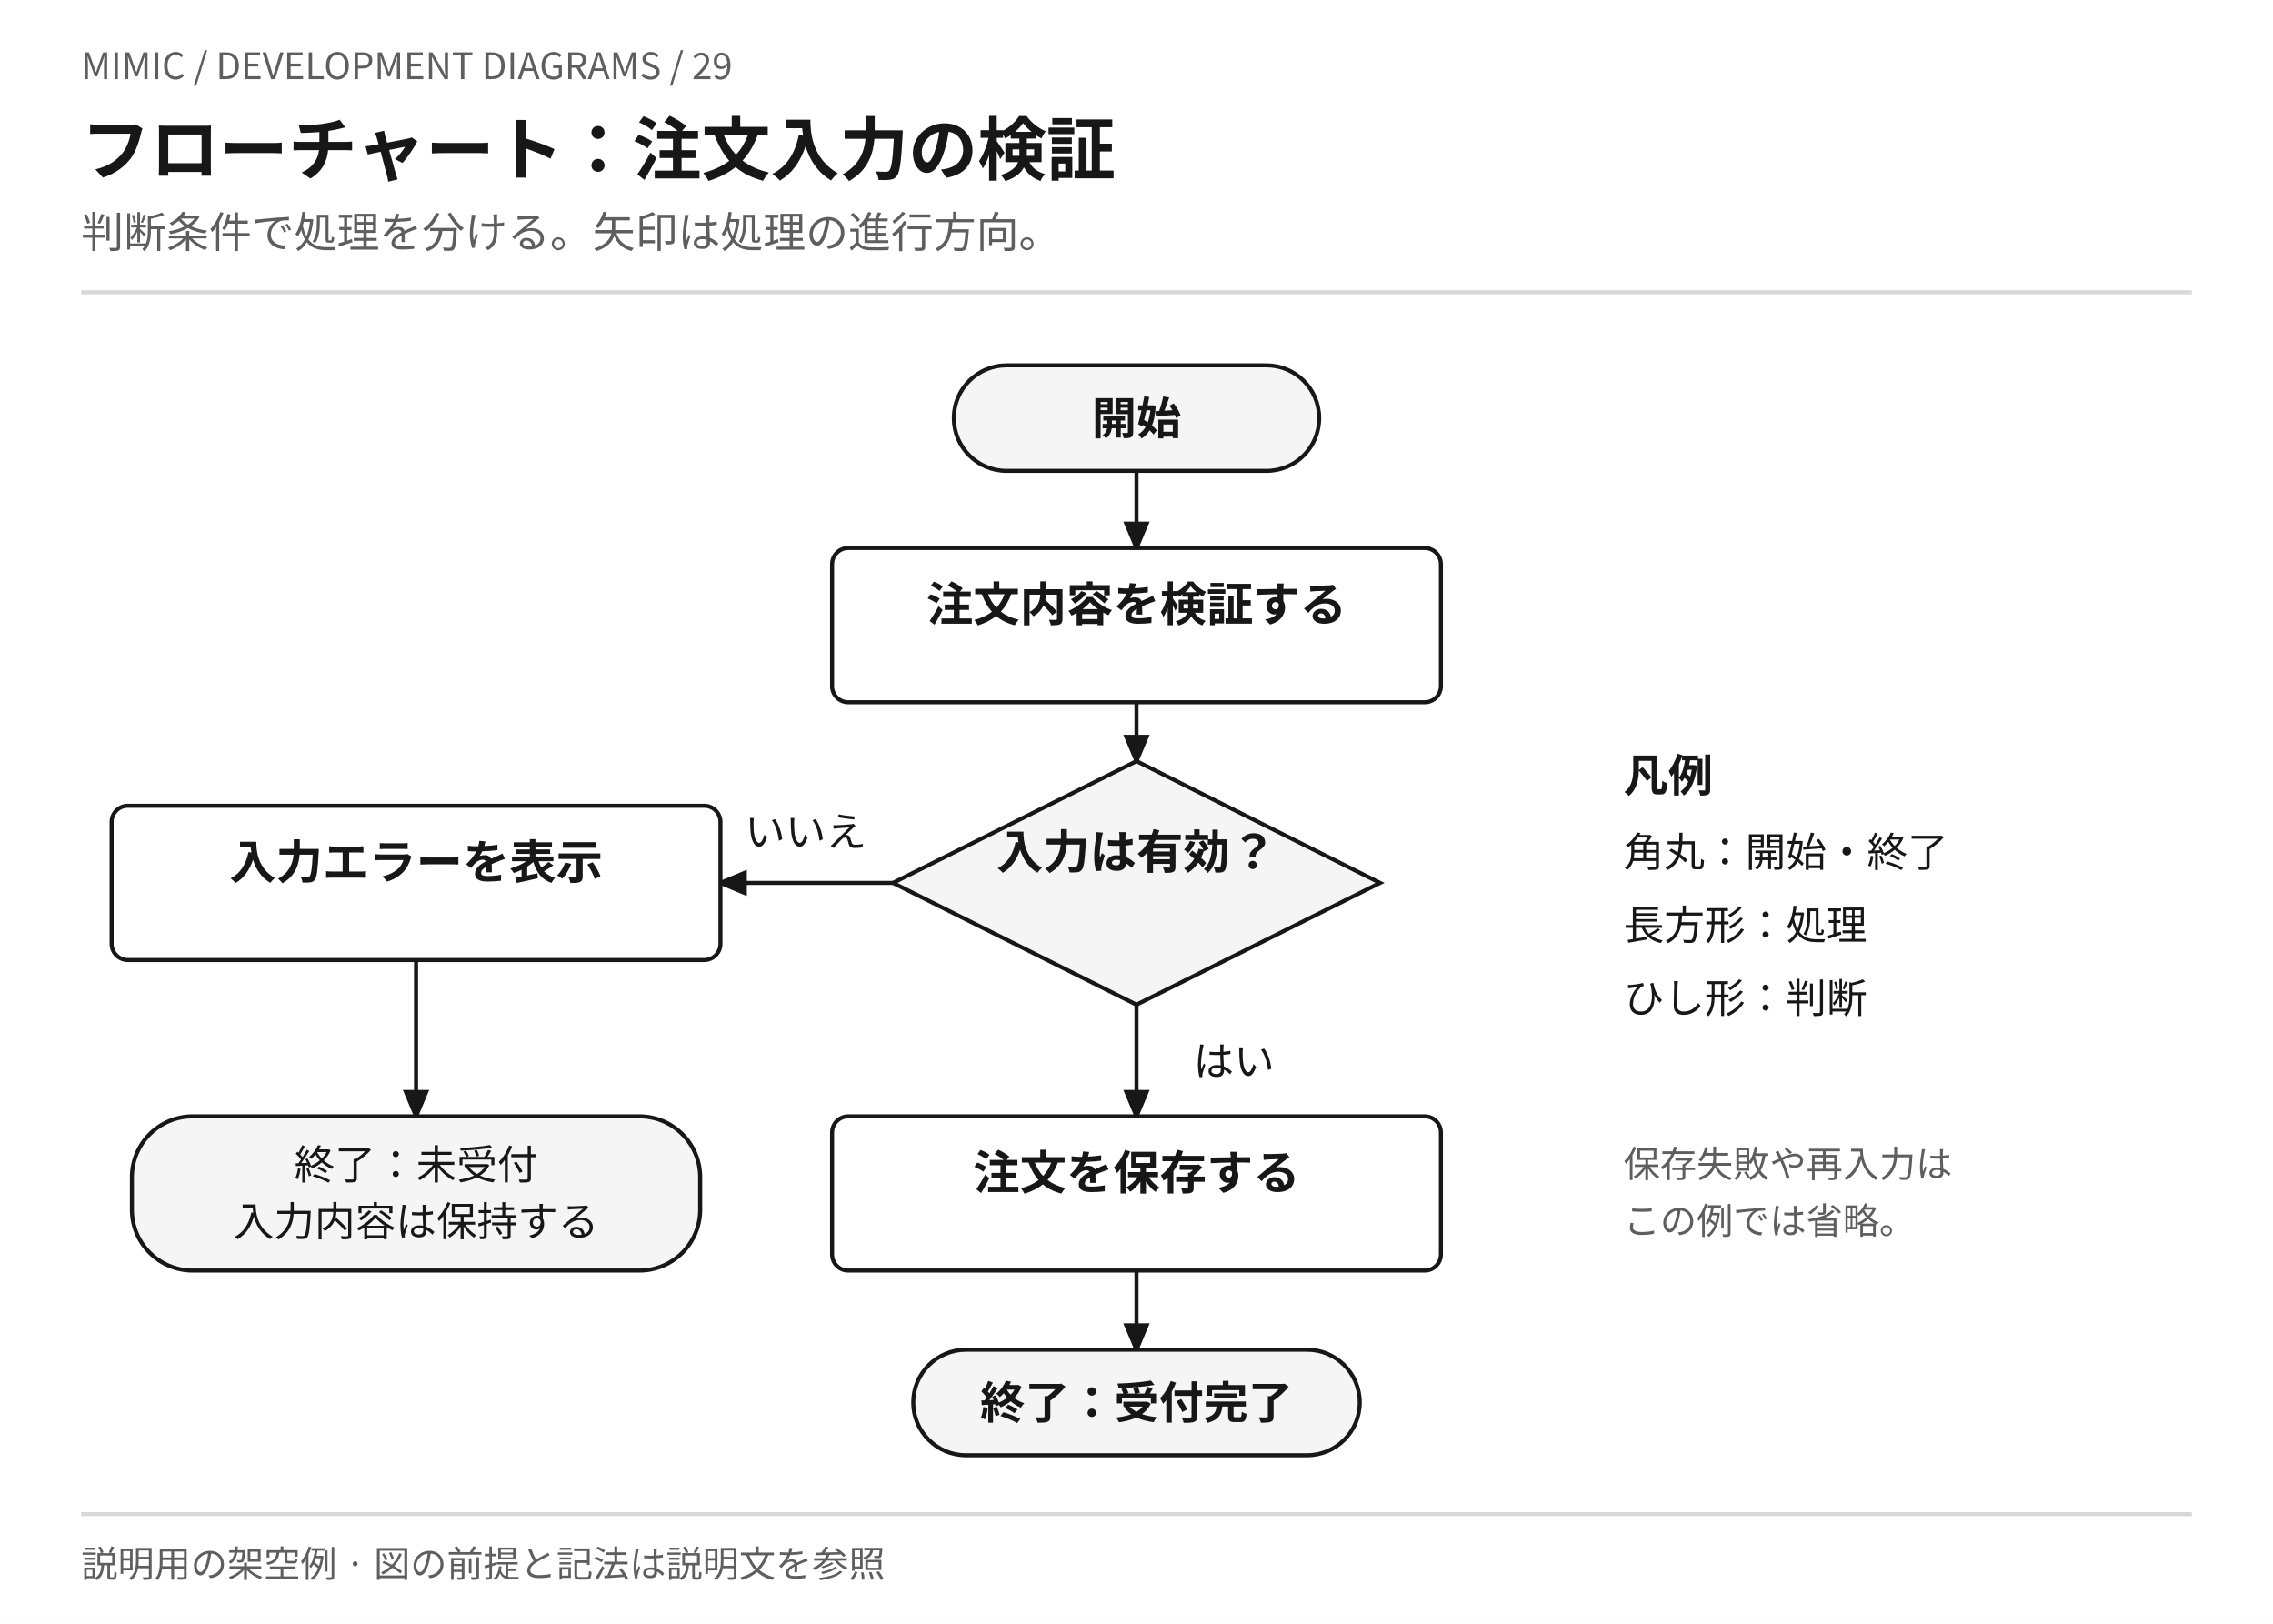
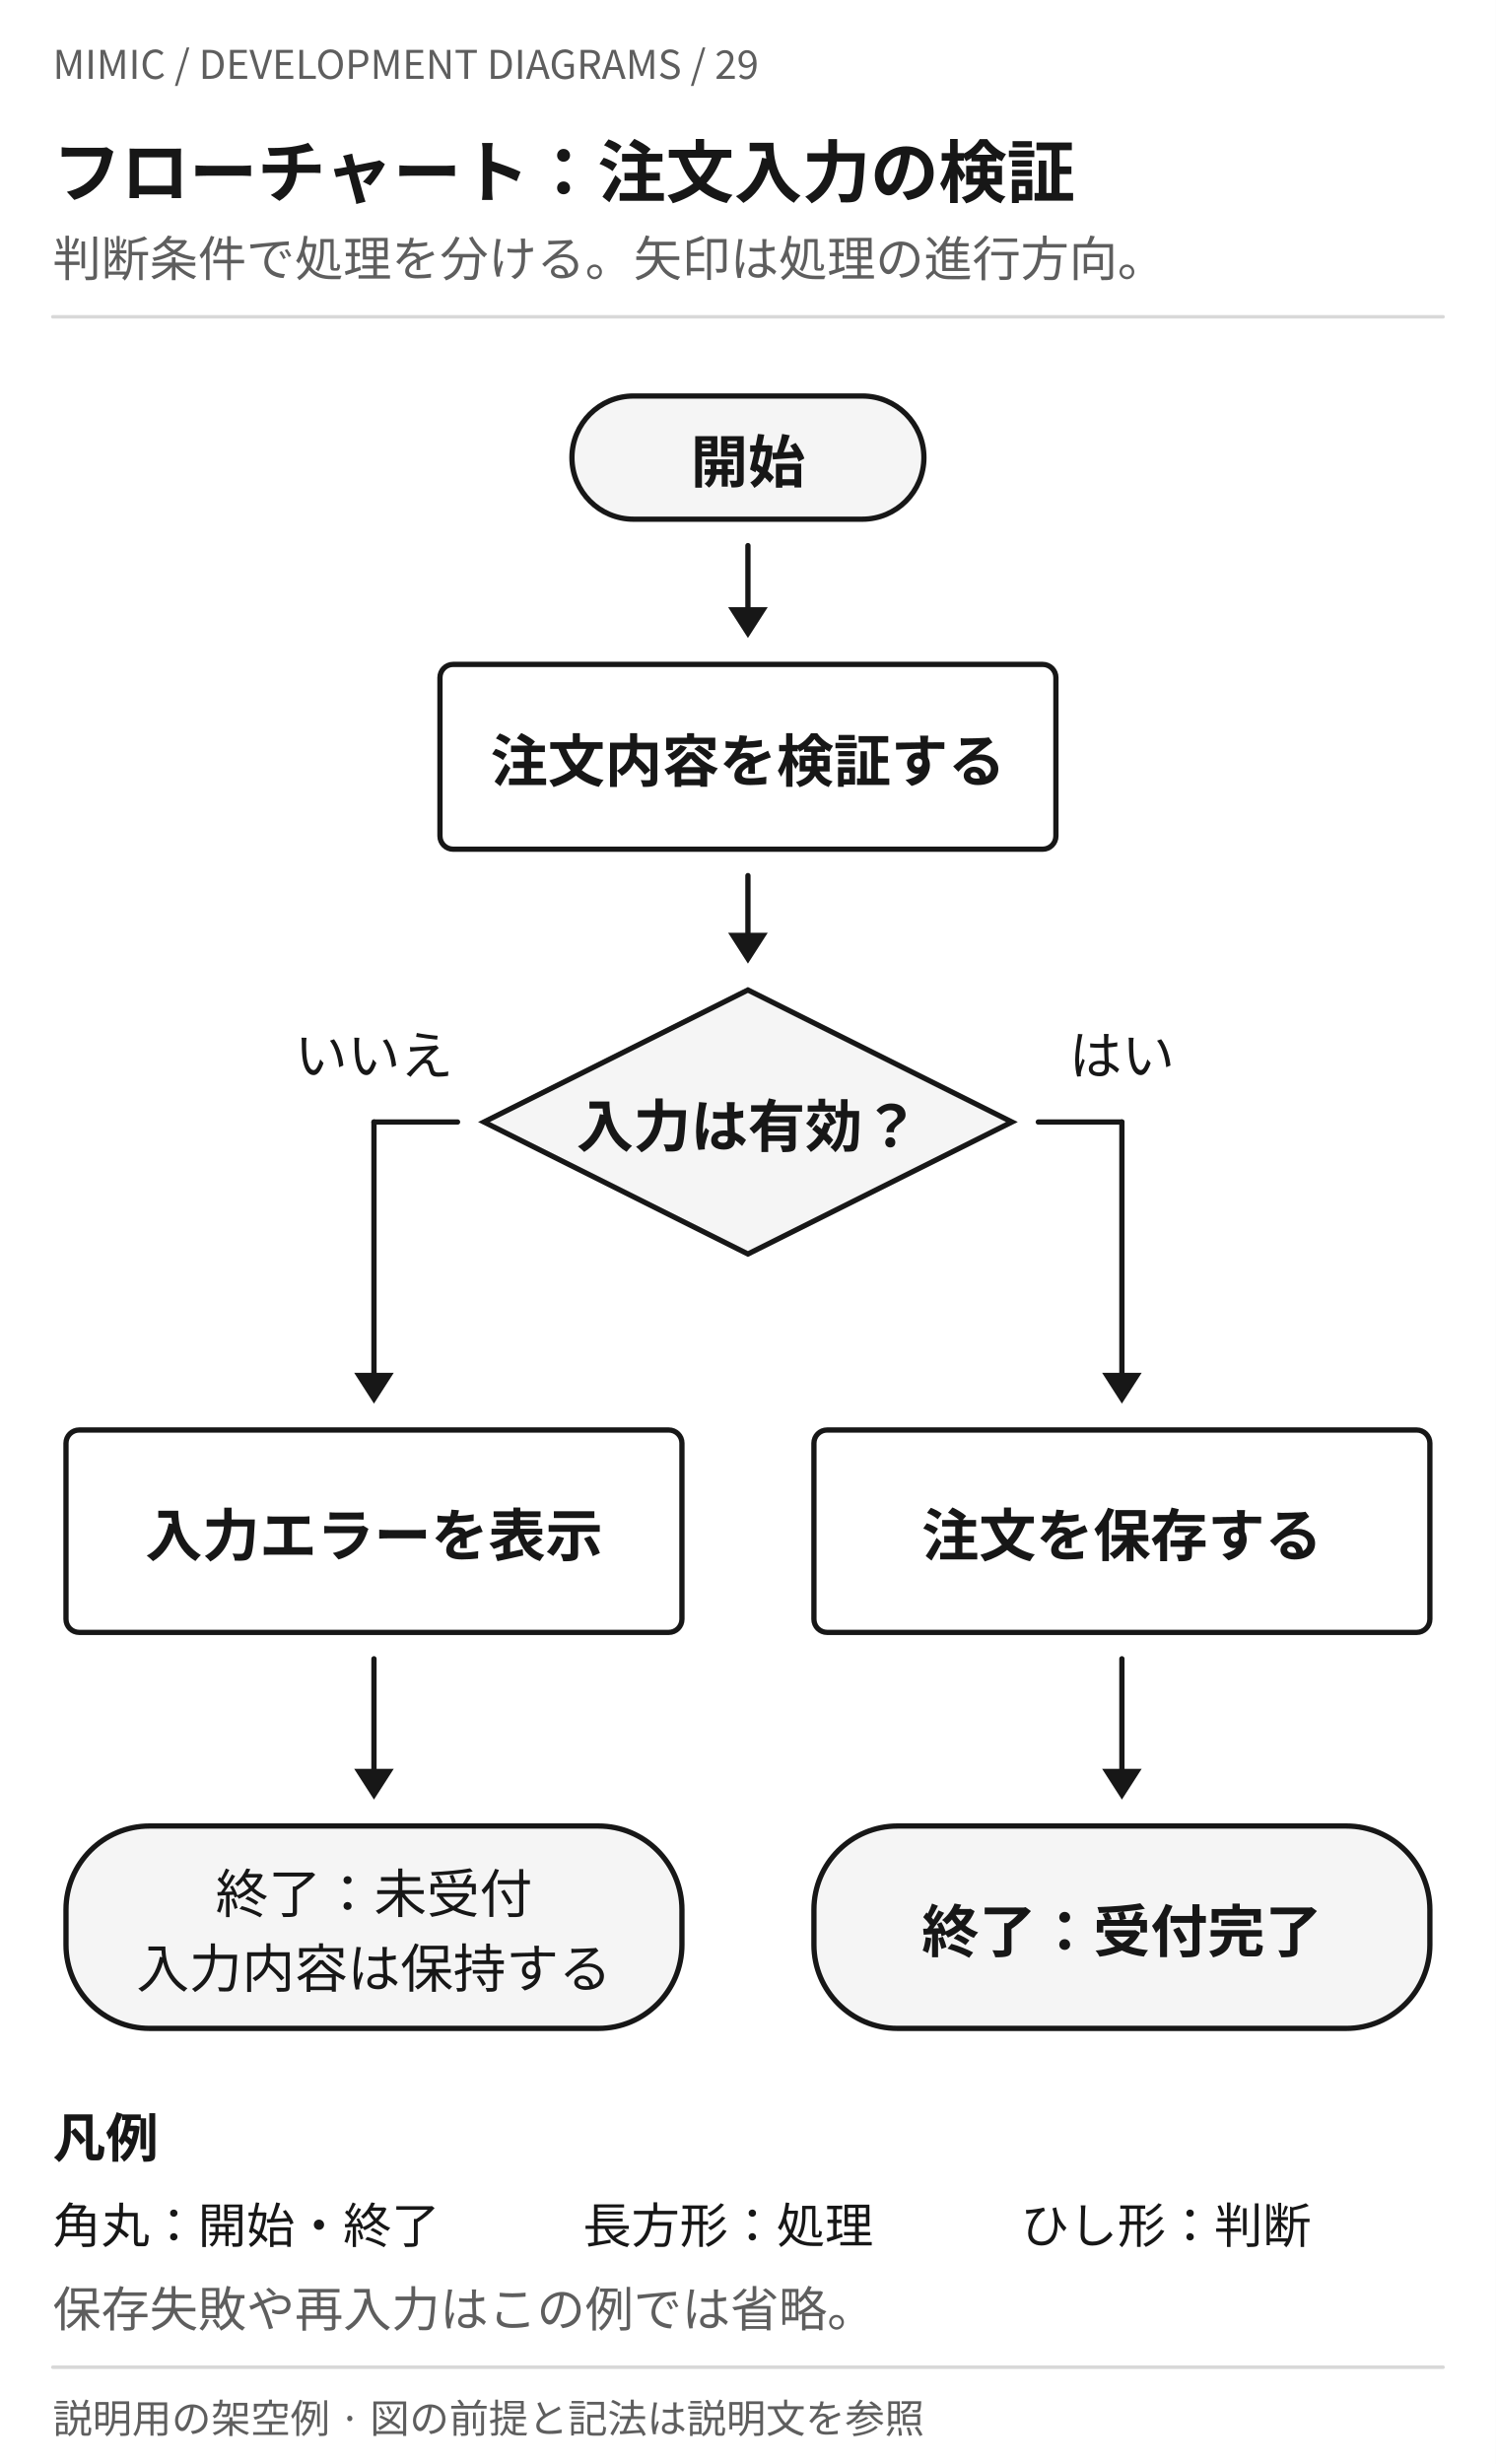
- <svg xmlns="http://www.w3.org/2000/svg" viewBox="0 0 1120 800" role="img" aria-labelledby="title desc">
-   <rect x="0" y="0" width="1120" height="800" fill="#ffffff" stroke="none" stroke-width="2" />
-   <text x="40" y="39" fill="#5e5e5e" font-family="Noto Sans CJK JP, sans-serif" font-size="18" font-weight="400" text-anchor="start">MIMIC  /  DEVELOPMENT DIAGRAMS  /  29</text>
-   <text x="40" y="86" fill="#171717" font-family="Noto Sans CJK JP, sans-serif" font-size="34" font-weight="600" text-anchor="start">フローチャート：注文入力の検証</text>
-   <text x="40" y="122" fill="#5e5e5e" font-family="Noto Sans CJK JP, sans-serif" font-size="21" font-weight="400" text-anchor="start">判断条件で処理を分ける。矢印は処理の進行方向。</text>
-   <line x1="40" y1="144" x2="1080" y2="144" stroke="#d8d8d8" stroke-width="2" />
-   <line x1="40" y1="746" x2="1080" y2="746" stroke="#d8d8d8" stroke-width="2" />
-   <text x="40" y="777" fill="#5e5e5e" font-family="Noto Sans CJK JP, sans-serif" font-size="18" font-weight="400" text-anchor="start">説明用の架空例 · 図の前提と記法は説明文を参照</text>
-   <rect x="470" y="180" width="180" height="52" fill="#f5f5f5" stroke="#171717" stroke-width="2" rx="26" />
-   <text x="560" y="214" fill="#171717" font-family="Noto Sans CJK JP, sans-serif" font-size="22" font-weight="600" text-anchor="middle">開始</text>
-   <line x1="560" y1="232" x2="560" y2="270" stroke="#171717" stroke-width="2" />
-   <polygon points="565.0,258.0 560,270 555.0,258.0" fill="#171717" stroke="#171717" stroke-width="2" />
-   <rect x="410" y="270" width="300" height="76" fill="#ffffff" stroke="#171717" stroke-width="2" rx="8" />
-   <text x="560.0" y="306" fill="#171717" font-family="Noto Sans CJK JP, sans-serif" font-size="23" font-weight="600" text-anchor="middle">注文内容を検証する</text>
-   <line x1="560" y1="346" x2="560" y2="375" stroke="#171717" stroke-width="2" />
-   <polygon points="565.0,363.0 560,375 555.0,363.0" fill="#171717" stroke="#171717" stroke-width="2" />
-   <polygon points="560,375 680,435 560,495 440,435" fill="#f5f5f5" stroke="#171717" stroke-width="2" />
-   <text x="560" y="428" fill="#171717" font-family="Noto Sans CJK JP, sans-serif" font-size="23" font-weight="600" text-anchor="middle">入力は有効？</text>
-   <line x1="560" y1="495" x2="560" y2="550" stroke="#171717" stroke-width="2" />
-   <polygon points="565.0,538.0 560,550 555.0,538.0" fill="#171717" stroke="#171717" stroke-width="2" />
-   <text x="588" y="530" fill="#171717" font-family="Noto Sans CJK JP, sans-serif" font-size="20" font-weight="400" text-anchor="start">はい</text>
-   <rect x="410" y="550" width="300" height="76" fill="#ffffff" stroke="#171717" stroke-width="2" rx="8" />
-   <text x="560.0" y="586" fill="#171717" font-family="Noto Sans CJK JP, sans-serif" font-size="23" font-weight="600" text-anchor="middle">注文を保存する</text>
-   <line x1="560" y1="626" x2="560" y2="665" stroke="#171717" stroke-width="2" />
-   <polygon points="565.0,653.0 560,665 555.0,653.0" fill="#171717" stroke="#171717" stroke-width="2" />
-   <rect x="450" y="665" width="220" height="52" fill="#f5f5f5" stroke="#171717" stroke-width="2" rx="26" />
-   <text x="560" y="699" fill="#171717" font-family="Noto Sans CJK JP, sans-serif" font-size="22" font-weight="600" text-anchor="middle">終了：受付完了</text>
-   <line x1="440" y1="435" x2="355" y2="435" stroke="#171717" stroke-width="2" />
-   <polygon points="367.0,440.0 355,435 367.0,430.0" fill="#171717" stroke="#171717" stroke-width="2" />
-   <text x="397" y="417" fill="#171717" font-family="Noto Sans CJK JP, sans-serif" font-size="20" font-weight="400" text-anchor="middle">いいえ</text>
-   <rect x="55" y="397" width="300" height="76" fill="#ffffff" stroke="#171717" stroke-width="2" rx="8" />
-   <text x="205.0" y="433" fill="#171717" font-family="Noto Sans CJK JP, sans-serif" font-size="23" font-weight="600" text-anchor="middle">入力エラーを表示</text>
-   <line x1="205" y1="473" x2="205" y2="550" stroke="#171717" stroke-width="2" />
-   <polygon points="210.0,538.0 205,550 200.0,538.0" fill="#171717" stroke="#171717" stroke-width="2" />
-   <rect x="65" y="550" width="280" height="76" fill="#f5f5f5" stroke="#171717" stroke-width="2" rx="30" />
-   <text x="205" y="581" fill="#171717" font-family="Noto Sans CJK JP, sans-serif" font-size="20" font-weight="400" text-anchor="middle">終了：未受付</text>
-   <text x="205" y="609" fill="#171717" font-family="Noto Sans CJK JP, sans-serif" font-size="20" font-weight="400" text-anchor="middle">入力内容は保持する</text>
-   <text x="800" y="390" fill="#171717" font-family="Noto Sans CJK JP, sans-serif" font-size="22" font-weight="600" text-anchor="start">凡例</text>
-   <text x="800" y="427" fill="#171717" font-family="Noto Sans CJK JP, sans-serif" font-size="20" font-weight="400" text-anchor="start">角丸：開始・終了</text>
-   <text x="800" y="463" fill="#171717" font-family="Noto Sans CJK JP, sans-serif" font-size="20" font-weight="400" text-anchor="start">長方形：処理</text>
-   <text x="800" y="499" fill="#171717" font-family="Noto Sans CJK JP, sans-serif" font-size="20" font-weight="400" text-anchor="start">ひし形：判断</text>
-   <text x="800" y="580" fill="#5e5e5e" font-family="Noto Sans CJK JP, sans-serif" font-size="18" font-weight="400" text-anchor="start">保存失敗や再入力は</text>
-   <text x="800" y="608" fill="#5e5e5e" font-family="Noto Sans CJK JP, sans-serif" font-size="18" font-weight="400" text-anchor="start">この例では省略。</text>
+ <svg xmlns="http://www.w3.org/2000/svg" viewBox="0 0 680 1120" role="img" aria-labelledby="title desc">
+   <rect x="0" y="0" width="680" height="1120" rx="0" fill="#ffffff" stroke="none" stroke-width="2.4" />
+   <text x="24" y="28" fill="#5e5e5e" font-family="Noto Sans CJK JP, sans-serif" font-size="18" font-weight="400" text-anchor="start" dominant-baseline="central">MIMIC  /  DEVELOPMENT DIAGRAMS  /  29</text>
+   <text x="24" y="76" fill="#171717" font-family="Noto Sans CJK JP, sans-serif" font-size="31" font-weight="600" text-anchor="start" dominant-baseline="central">フローチャート：注文入力の検証</text>
+   <text x="24" y="116" fill="#5e5e5e" font-family="Noto Sans CJK JP, sans-serif" font-size="22" font-weight="400" text-anchor="start" dominant-baseline="central">判断条件で処理を分ける。矢印は処理の進行方向。</text>
+   <line x1="24" y1="144" x2="656" y2="144" stroke="#d8d8d8" stroke-width="1.6" stroke-linecap="round" />
+   <rect x="260" y="180" width="160" height="56" rx="28" fill="#f5f5f5" stroke="#171717" stroke-width="2.4" />
+   <text x="340" y="208" fill="#171717" font-family="Noto Sans CJK JP, sans-serif" font-size="26" font-weight="600" text-anchor="middle" dominant-baseline="central">開始</text>
+   <line x1="340" y1="248" x2="340" y2="276" stroke="#171717" stroke-width="2.4" stroke-linecap="round" />
+   <polygon points="331,276 349,276 340,290" fill="#171717" stroke="none" />
+   <rect x="200" y="302" width="280" height="84" rx="6" fill="#ffffff" stroke="#171717" stroke-width="2.4" />
+   <text x="340" y="344" fill="#171717" font-family="Noto Sans CJK JP, sans-serif" font-size="26" font-weight="600" text-anchor="middle" dominant-baseline="central">注文内容を検証する</text>
+   <line x1="340" y1="398" x2="340" y2="424" stroke="#171717" stroke-width="2.4" stroke-linecap="round" />
+   <polygon points="331,424 349,424 340,438" fill="#171717" stroke="none" />
+   <polygon points="340,450 460,510 340,570 220,510" fill="#f5f5f5" stroke="#171717" stroke-width="2.4" />
+   <text x="340" y="510" fill="#171717" font-family="Noto Sans CJK JP, sans-serif" font-size="26" font-weight="600" text-anchor="middle" dominant-baseline="central">入力は有効？</text>
+   <text x="170" y="478" fill="#171717" font-family="Noto Sans CJK JP, sans-serif" font-size="24" font-weight="400" text-anchor="middle" dominant-baseline="central">いいえ</text>
+   <line x1="208" y1="510" x2="170" y2="510" stroke="#171717" stroke-width="2.4" stroke-linecap="round" />
+   <line x1="170" y1="510" x2="170" y2="624" stroke="#171717" stroke-width="2.4" stroke-linecap="round" />
+   <polygon points="161,624 179,624 170,638" fill="#171717" stroke="none" />
+   <text x="510" y="478" fill="#171717" font-family="Noto Sans CJK JP, sans-serif" font-size="24" font-weight="400" text-anchor="middle" dominant-baseline="central">はい</text>
+   <line x1="472" y1="510" x2="510" y2="510" stroke="#171717" stroke-width="2.4" stroke-linecap="round" />
+   <line x1="510" y1="510" x2="510" y2="624" stroke="#171717" stroke-width="2.4" stroke-linecap="round" />
+   <polygon points="501,624 519,624 510,638" fill="#171717" stroke="none" />
+   <rect x="30" y="650" width="280" height="92" rx="6" fill="#ffffff" stroke="#171717" stroke-width="2.4" />
+   <text x="170" y="696" fill="#171717" font-family="Noto Sans CJK JP, sans-serif" font-size="26" font-weight="600" text-anchor="middle" dominant-baseline="central">入力エラーを表示</text>
+   <rect x="370" y="650" width="280" height="92" rx="6" fill="#ffffff" stroke="#171717" stroke-width="2.4" />
+   <text x="510" y="696" fill="#171717" font-family="Noto Sans CJK JP, sans-serif" font-size="26" font-weight="600" text-anchor="middle" dominant-baseline="central">注文を保存する</text>
+   <line x1="170" y1="754" x2="170" y2="804" stroke="#171717" stroke-width="2.4" stroke-linecap="round" />
+   <polygon points="161,804 179,804 170,818" fill="#171717" stroke="none" />
+   <rect x="30" y="830" width="280" height="92" rx="38" fill="#f5f5f5" stroke="#171717" stroke-width="2.4" />
+   <text x="170" y="859" fill="#171717" font-family="Noto Sans CJK JP, sans-serif" font-size="24" font-weight="400" text-anchor="middle" dominant-baseline="central">終了：未受付</text>
+   <text x="170" y="893" fill="#171717" font-family="Noto Sans CJK JP, sans-serif" font-size="24" font-weight="400" text-anchor="middle" dominant-baseline="central">入力内容は保持する</text>
+   <line x1="510" y1="754" x2="510" y2="804" stroke="#171717" stroke-width="2.4" stroke-linecap="round" />
+   <polygon points="501,804 519,804 510,818" fill="#171717" stroke="none" />
+   <rect x="370" y="830" width="280" height="92" rx="38" fill="#f5f5f5" stroke="#171717" stroke-width="2.4" />
+   <text x="510" y="876" fill="#171717" font-family="Noto Sans CJK JP, sans-serif" font-size="26" font-weight="600" text-anchor="middle" dominant-baseline="central">終了：受付完了</text>
+   <text x="24" y="970" fill="#171717" font-family="Noto Sans CJK JP, sans-serif" font-size="24" font-weight="600" text-anchor="start" dominant-baseline="central">凡例</text>
+   <text x="24" y="1010" fill="#171717" font-family="Noto Sans CJK JP, sans-serif" font-size="22" font-weight="400" text-anchor="start" dominant-baseline="central">角丸：開始・終了</text>
+   <text x="265" y="1010" fill="#171717" font-family="Noto Sans CJK JP, sans-serif" font-size="22" font-weight="400" text-anchor="start" dominant-baseline="central">長方形：処理</text>
+   <text x="464" y="1010" fill="#171717" font-family="Noto Sans CJK JP, sans-serif" font-size="22" font-weight="400" text-anchor="start" dominant-baseline="central">ひし形：判断</text>
+   <text x="24" y="1048" fill="#5e5e5e" font-family="Noto Sans CJK JP, sans-serif" font-size="22" font-weight="400" text-anchor="start" dominant-baseline="central">保存失敗や再入力はこの例では省略。</text>
+   <line x1="24" y1="1076" x2="656" y2="1076" stroke="#d8d8d8" stroke-width="1.6" stroke-linecap="round" />
+   <text x="24" y="1098" fill="#5e5e5e" font-family="Noto Sans CJK JP, sans-serif" font-size="18" font-weight="400" text-anchor="start" dominant-baseline="central">説明用の架空例 · 図の前提と記法は説明文を参照</text>
</svg>
